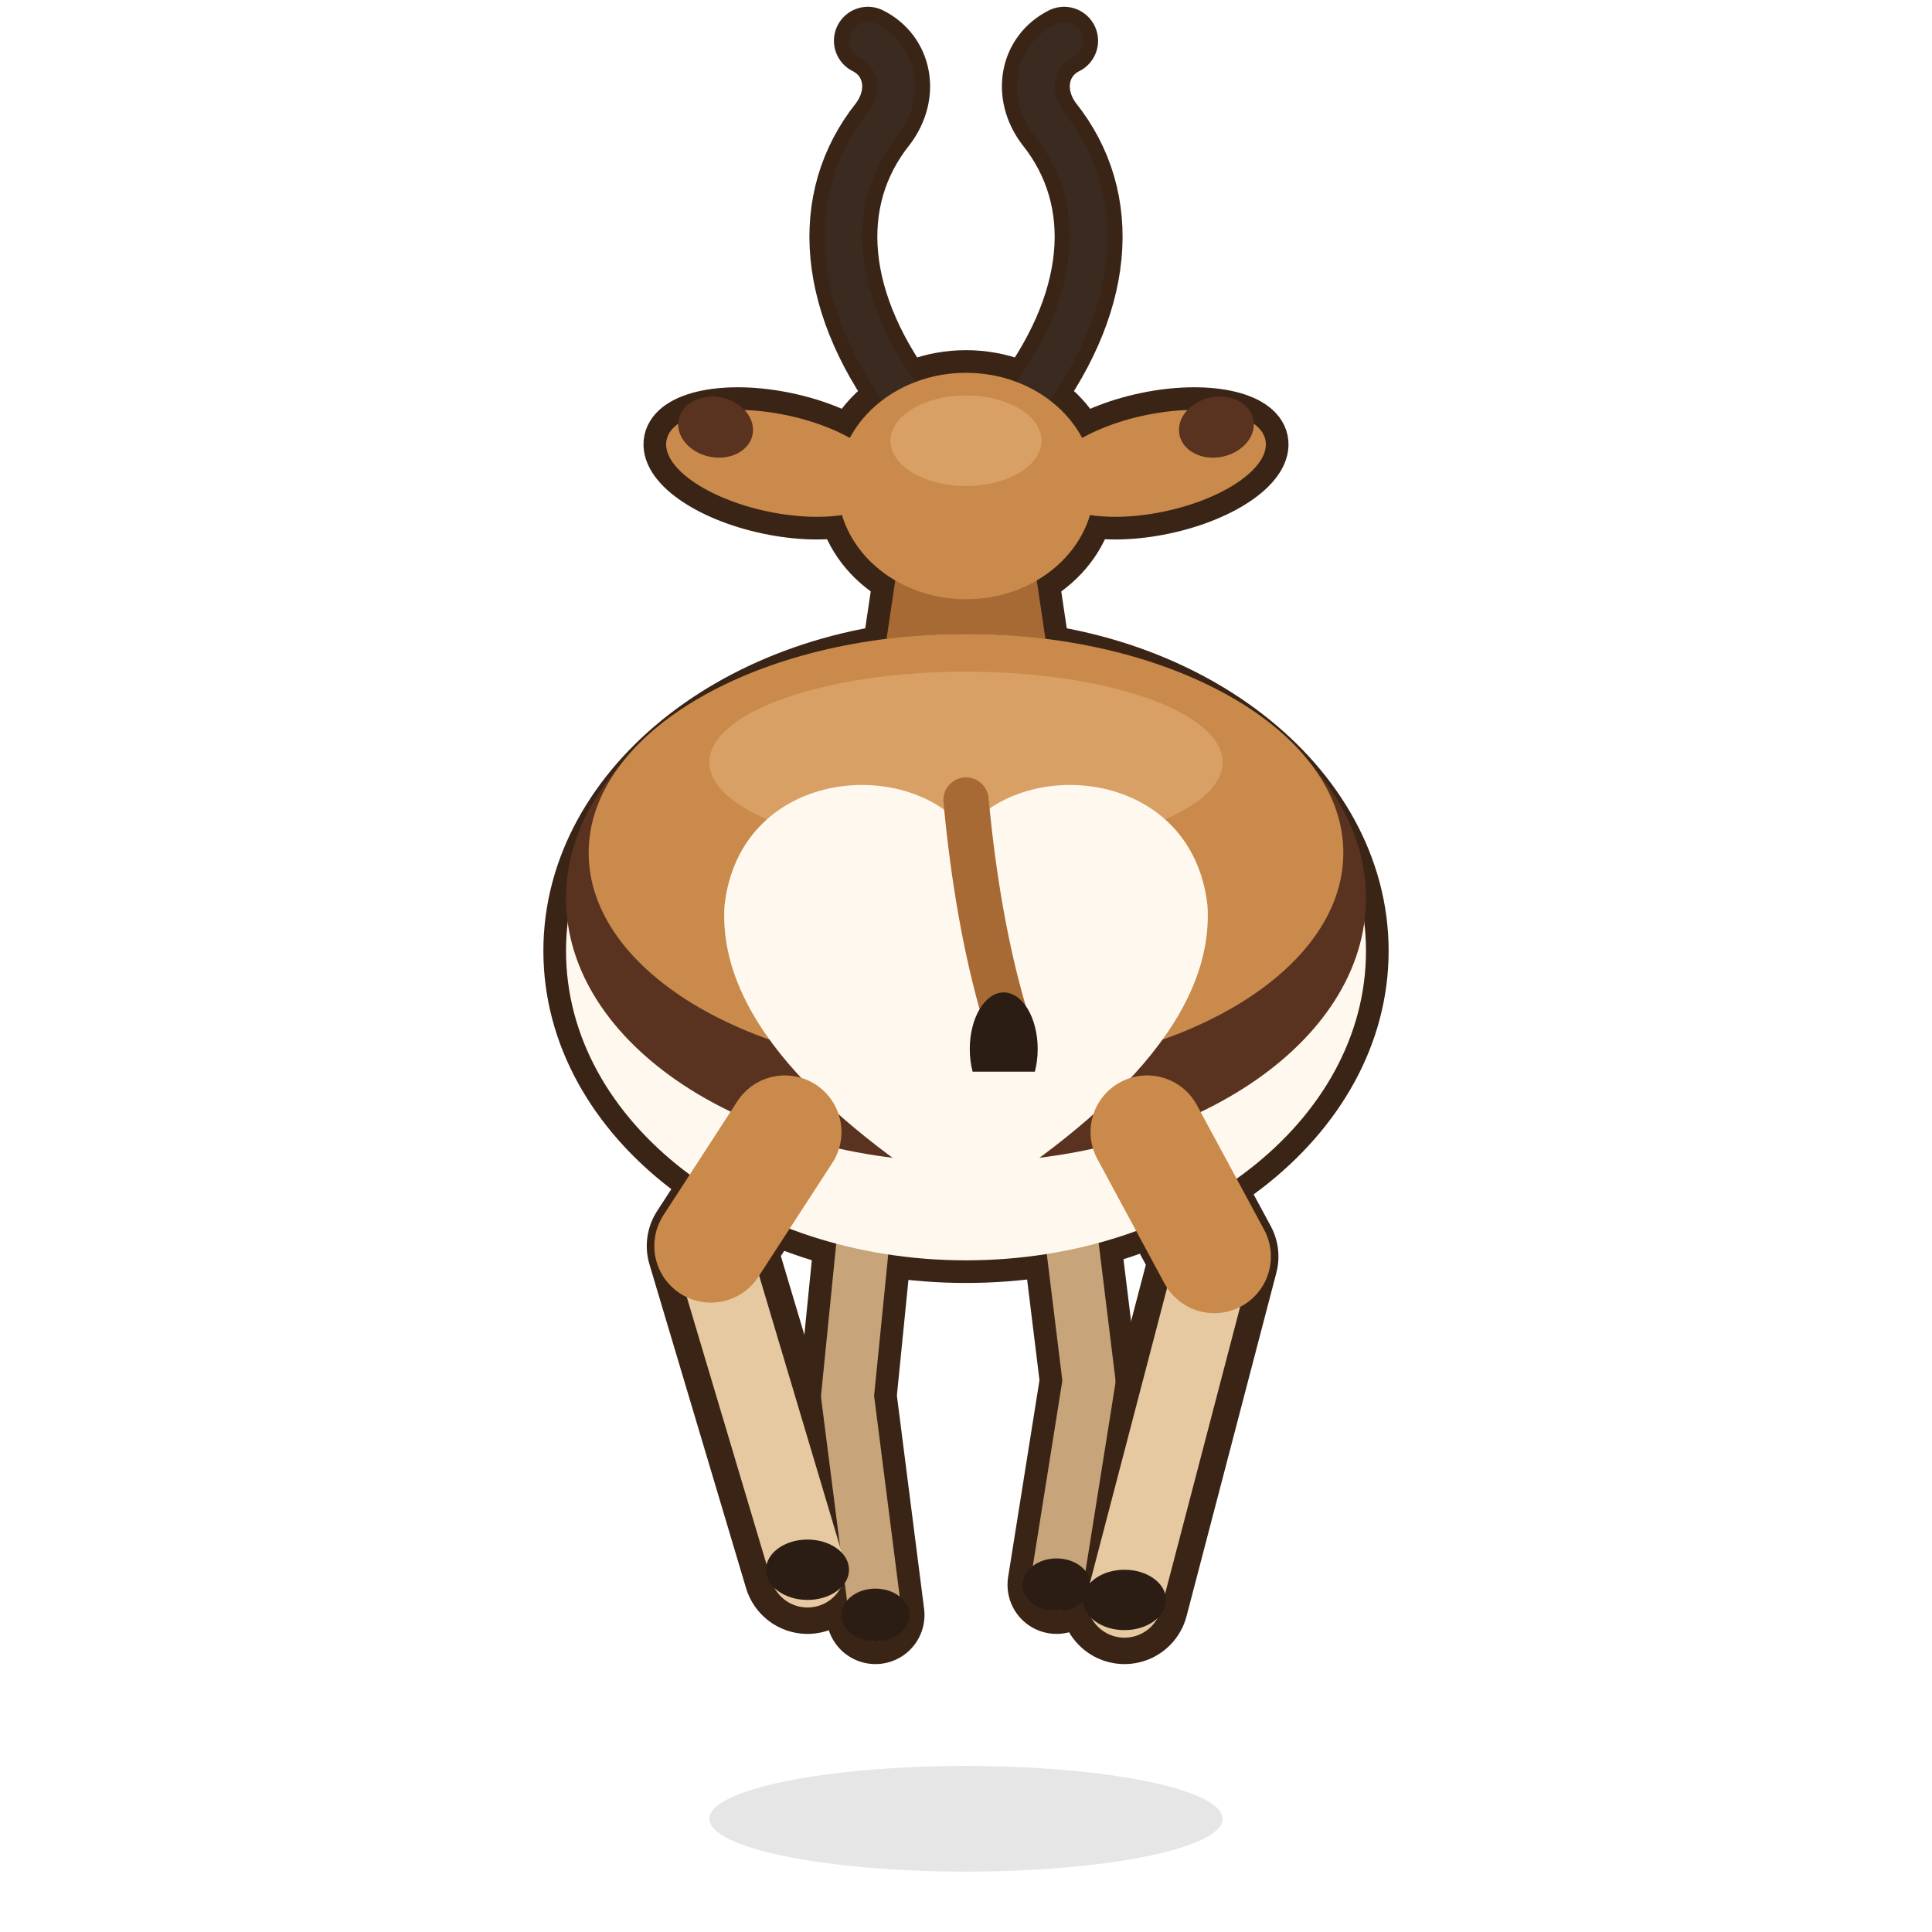
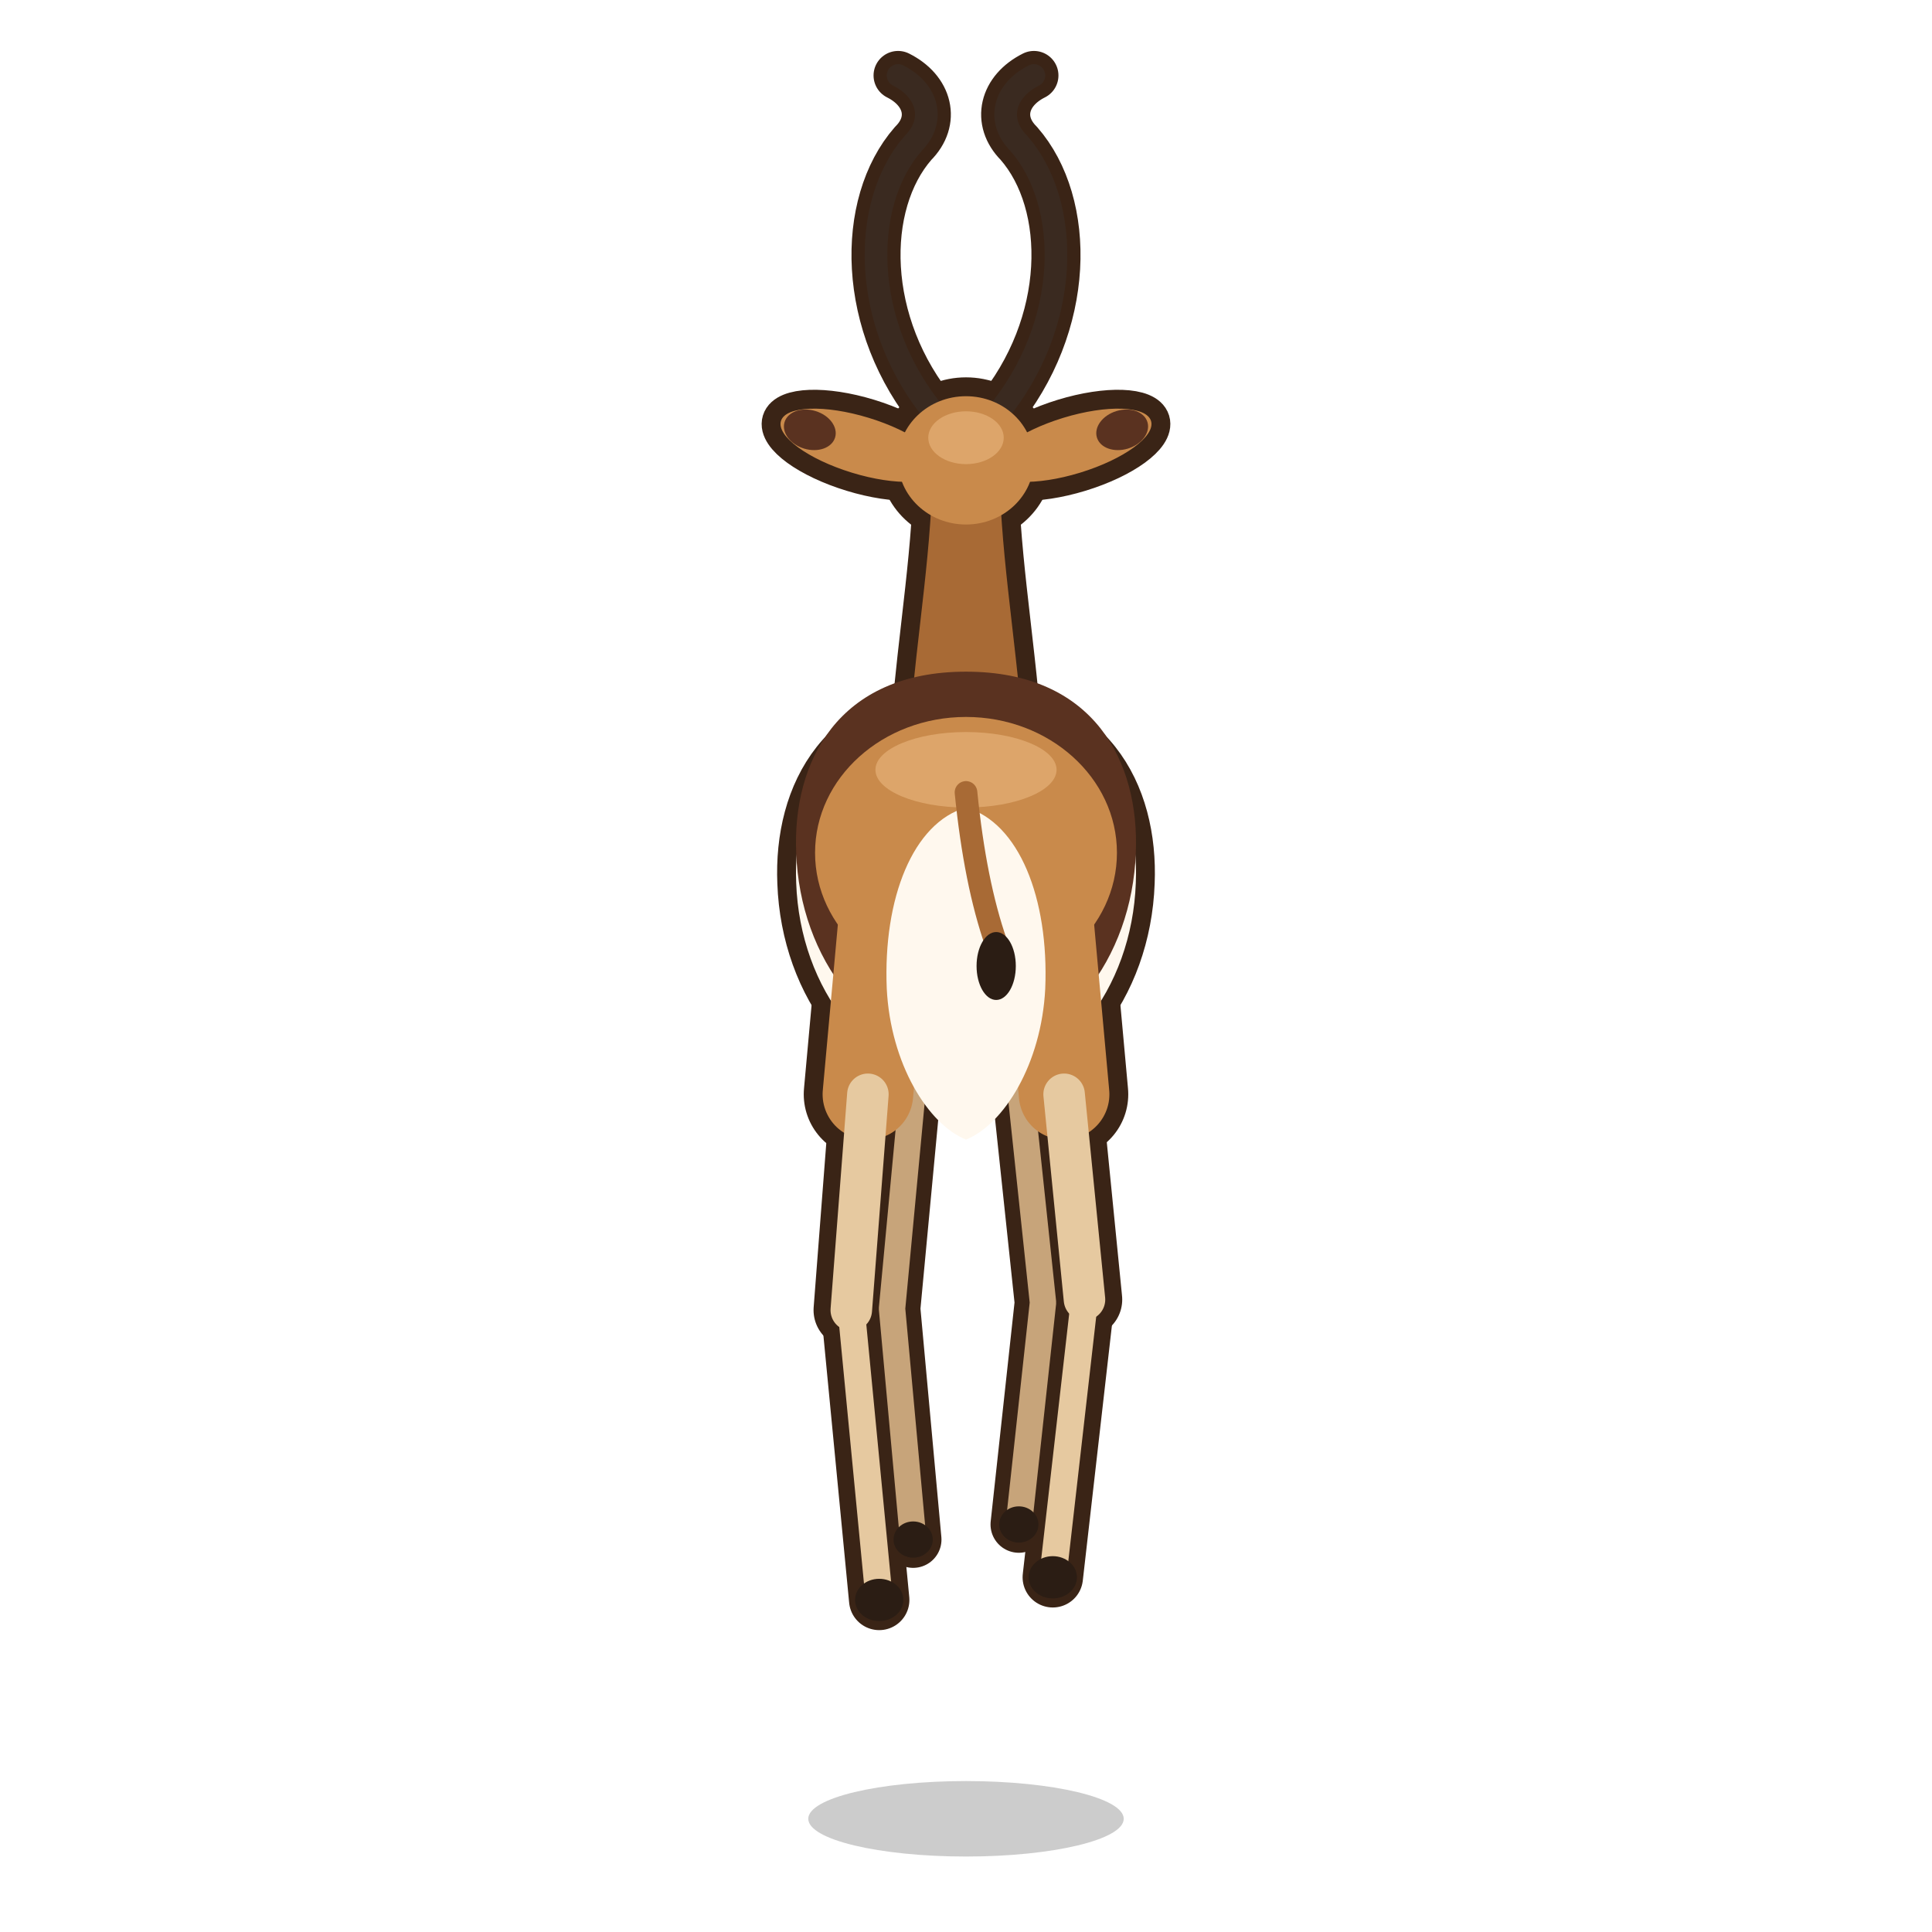
<svg xmlns="http://www.w3.org/2000/svg" width="256" height="256" viewBox="0 0 256 256">
-   <ellipse cx="128" cy="241" rx="34" ry="7" fill="#000000" fill-opacity="0.1" />
+   <ellipse cx="128" cy="241" rx="20.9" ry="5" fill="#000000" fill-opacity="0.2" />
  <g>
-     <path d="M116 148 L112.3 185 L116 214" stroke="#3A2416" stroke-width="13" fill="none" stroke-linecap="round" stroke-linejoin="round" />
-     <path d="M140 148 L144.3 183 L140 210" stroke="#3A2416" stroke-width="13" fill="none" stroke-linecap="round" stroke-linejoin="round" />
-     <path d="M114 108 L119 74.4 L137 74.4 L142 108 Z" fill="#3A2416" stroke="#3A2416" stroke-width="6" stroke-linejoin="round" />
-     <ellipse cx="128" cy="64.4" rx="17" ry="15" fill="#3A2416" stroke="#3A2416" stroke-width="6" />
-     <ellipse cx="103" cy="61.4" rx="15" ry="6.5" transform="rotate(12 103 61.4)" fill="#3A2416" stroke="#3A2416" stroke-width="6" />
-     <ellipse cx="153" cy="61.4" rx="15" ry="6.5" transform="rotate(-12 153 61.4)" fill="#3A2416" stroke="#3A2416" stroke-width="6" />
-     <ellipse cx="128" cy="126" rx="53" ry="41" fill="#3A2416" stroke="#3A2416" stroke-width="6" />
-     <path d="M104 150 L94.2 165.1 L107 208" stroke="#3A2416" stroke-width="17" fill="none" stroke-linecap="round" stroke-linejoin="round" />
-     <path d="M152 150 L160.9 166.5 L149 212" stroke="#3A2416" stroke-width="17" fill="none" stroke-linecap="round" stroke-linejoin="round" />
+     <path d="M122 133 L118.2 173.4 L121 204" stroke="#3A2416" stroke-width="7.5" fill="none" stroke-linecap="round" stroke-linejoin="round" />
+     <path d="M134 133 L138.2 172.6 L135 202" stroke="#3A2416" stroke-width="7.5" fill="none" stroke-linecap="round" stroke-linejoin="round" />
+     <path d="M120 103 C121 87 123 77 123.5 65 L132.5 65 C133 77 135 87 136 103 Z" fill="#3A2416" stroke="#3A2416" stroke-width="5" stroke-linejoin="round" />
+     <path d="M124 55 C114 43 114 27 121 19 C124 16 123 12 119 10" stroke="#3A2416" stroke-width="6.5" fill="none" stroke-linecap="round" stroke-linejoin="round" />
+     <path d="M132 55 C142 43 142 27 135 19 C132 16 133 12 137 10" stroke="#3A2416" stroke-width="6.5" fill="none" stroke-linecap="round" stroke-linejoin="round" />
+     <ellipse cx="114" cy="59" rx="11" ry="3.8" transform="rotate(17 114 59)" fill="#3A2416" stroke="#3A2416" stroke-width="5" />
+     <ellipse cx="142" cy="59" rx="11" ry="3.8" transform="rotate(-17 142 59)" fill="#3A2416" stroke="#3A2416" stroke-width="5" />
+     <ellipse cx="128" cy="61" rx="9" ry="8.5" fill="#3A2416" stroke="#3A2416" stroke-width="5" />
+     <path d="M128 93 C145 93 151 105 150.5 117 C150 131 141 143 128 144 C115 143 106 131 105.5 117 C105 105 111 93 128 93 Z" fill="#3A2416" stroke="#3A2416" stroke-width="5" stroke-linejoin="round" />
+     <path d="M117 123 L115 145" stroke="#3A2416" stroke-width="17" fill="none" stroke-linecap="round" stroke-linejoin="round" />
+     <path d="M115 145 L112.8 173.6" stroke="#3A2416" stroke-width="10" fill="none" stroke-linecap="round" stroke-linejoin="round" />
+     <path d="M112.8 173.6 L116.5 212" stroke="#3A2416" stroke-width="8" fill="none" stroke-linecap="round" stroke-linejoin="round" />
+     <path d="M139 123 L141 145" stroke="#3A2416" stroke-width="17" fill="none" stroke-linecap="round" stroke-linejoin="round" />
+     <path d="M141 145 L143.7 172.2" stroke="#3A2416" stroke-width="10" fill="none" stroke-linecap="round" stroke-linejoin="round" />
+     <path d="M143.7 172.2 L139.5 209" stroke="#3A2416" stroke-width="8" fill="none" stroke-linecap="round" stroke-linejoin="round" />
  </g>
-   <path d="M116 148 L112.3 185 L116 214" stroke="#C7A47A" stroke-width="7" fill="none" stroke-linecap="round" stroke-linejoin="round" />
-   <ellipse cx="116" cy="214" rx="4.5" ry="3.5" fill="#2B1D14" />
-   <path d="M140 148 L144.3 183 L140 210" stroke="#C7A47A" stroke-width="7" fill="none" stroke-linecap="round" stroke-linejoin="round" />
-   <ellipse cx="140" cy="210" rx="4.5" ry="3.5" fill="#2B1D14" />
-   <path d="M114 108 L119 74.4 L137 74.4 L142 108 Z" fill="#A86A35" />
-   <path d="M121 54.4 C110 40.4 109 26.4 117 16.4 C120 12.4 119 7.4 115 5.4" stroke="#3A2416" stroke-width="9" fill="none" stroke-linecap="round" />
-   <path d="M121 54.4 C110 40.4 109 26.4 117 16.4 C120 12.4 119 7.4 115 5.4" stroke="#3A2A20" stroke-width="5" fill="none" stroke-linecap="round" />
-   <path d="M135 54.4 C146 40.4 147 26.4 139 16.4 C136 12.4 137 7.4 141 5.4" stroke="#3A2416" stroke-width="9" fill="none" stroke-linecap="round" />
-   <path d="M135 54.4 C146 40.4 147 26.4 139 16.4 C136 12.4 137 7.4 141 5.4" stroke="#3A2A20" stroke-width="5" fill="none" stroke-linecap="round" />
-   <ellipse cx="103" cy="61.4" rx="15" ry="6.5" transform="rotate(12 103 61.4)" fill="#C98A4B" />
-   <ellipse cx="94" cy="58.4" rx="5" ry="4" transform="rotate(12 103 61.4)" fill="#5A3220" />
-   <ellipse cx="153" cy="61.4" rx="15" ry="6.5" transform="rotate(-12 153 61.4)" fill="#C98A4B" />
-   <ellipse cx="162" cy="58.4" rx="5" ry="4" transform="rotate(-12 153 61.4)" fill="#5A3220" />
-   <ellipse cx="128" cy="64.4" rx="17" ry="15" fill="#C98A4B" />
-   <ellipse cx="128" cy="58.4" rx="10" ry="6" fill="#D9A065" />
-   <ellipse cx="128" cy="126" rx="53" ry="41" fill="#FFF8EE" />
-   <ellipse cx="128" cy="119" rx="53" ry="35" fill="#5A3220" />
-   <ellipse cx="128" cy="113" rx="50" ry="29" fill="#C98A4B" />
-   <ellipse cx="128" cy="101" rx="34" ry="12" fill="#D9A065" />
-   <path d="M128 110 C120 100 98 102 96 120 C95 136 112 150 128 160 C144 150 161 136 160 120 C158 102 136 100 128 110 Z" fill="#FFF8EE" />
-   <path d="M128 106 Q129.5 122 133 134" stroke="#A86A35" stroke-width="6" fill="none" stroke-linecap="round" />
-   <ellipse cx="133" cy="139" rx="4.5" ry="7.5" fill="#2B1D14" />
-   <path d="M104 150 L94.2 165.1 L107 208" stroke="#E6C9A0" stroke-width="10" fill="none" stroke-linecap="round" stroke-linejoin="round" />
-   <path d="M104 150 L94.2 165.1" stroke="#C98A4B" stroke-width="15" fill="none" stroke-linecap="round" />
-   <ellipse cx="107" cy="208" rx="5.5" ry="4" fill="#2B1D14" />
-   <path d="M152 150 L160.9 166.5 L149 212" stroke="#E6C9A0" stroke-width="10" fill="none" stroke-linecap="round" stroke-linejoin="round" />
-   <path d="M152 150 L160.9 166.5" stroke="#C98A4B" stroke-width="15" fill="none" stroke-linecap="round" />
-   <ellipse cx="149" cy="212" rx="5.5" ry="4" fill="#2B1D14" />
-   <path d="M110 142 C116 150 122 156 128 160 C134 156 140 150 146 142 Z" fill="#FFF8EE" />
+   <path d="M122 133 L118.2 173.4 L121 204" stroke="#C7A47A" stroke-width="3.5" fill="none" stroke-linecap="round" stroke-linejoin="round" />
+   <ellipse cx="121" cy="204" rx="2.6" ry="2.4" fill="#2B1D14" />
+   <path d="M134 133 L138.2 172.6 L135 202" stroke="#C7A47A" stroke-width="3.5" fill="none" stroke-linecap="round" stroke-linejoin="round" />
+   <ellipse cx="135" cy="202" rx="2.6" ry="2.4" fill="#2B1D14" />
+   <path d="M120 103 C121 87 123 77 123.5 65 L132.5 65 C133 77 135 87 136 103 Z" fill="#A86A35" />
+   <path d="M124 55 C114 43 114 27 121 19 C124 16 123 12 119 10" stroke="#3A2A20" stroke-width="3" fill="none" stroke-linecap="round" stroke-linejoin="round" />
+   <path d="M132 55 C142 43 142 27 135 19 C132 16 133 12 137 10" stroke="#3A2A20" stroke-width="3" fill="none" stroke-linecap="round" stroke-linejoin="round" />
+   <ellipse cx="114" cy="59" rx="11" ry="3.8" transform="rotate(17 114 59)" fill="#C98A4B" />
+   <ellipse cx="107" cy="59" rx="3.5" ry="2.6" transform="rotate(17 114 59)" fill="#5A3220" />
+   <ellipse cx="142" cy="59" rx="11" ry="3.8" transform="rotate(-17 142 59)" fill="#C98A4B" />
+   <ellipse cx="149" cy="59" rx="3.5" ry="2.6" transform="rotate(-17 142 59)" fill="#5A3220" />
+   <ellipse cx="128" cy="61" rx="9" ry="8.5" fill="#C98A4B" />
+   <ellipse cx="128" cy="58" rx="5" ry="3.5" fill="#DDA56A" />
+   <path d="M128 93 C145 93 151 105 150.5 117 C150 131 141 143 128 144 C115 143 106 131 105.5 117 C105 105 111 93 128 93 Z" fill="#FFF8EE" />
+   <path d="M128 93 C145 93 151 105 150.5 117 C150 131 141 143 128 144 C115 143 106 131 105.5 117 C105 105 111 93 128 93 Z" fill="#5A3220" transform="translate(0 -4)" />
+   <ellipse cx="128" cy="113" rx="20" ry="18" fill="#C98A4B" />
+   <ellipse cx="128" cy="102" rx="12" ry="5" fill="#DDA56A" />
+   <path d="M117 123 L115 145" stroke="#C98A4B" stroke-width="12" fill="none" stroke-linecap="round" stroke-linejoin="round" />
+   <path d="M139 123 L141 145" stroke="#C98A4B" stroke-width="12" fill="none" stroke-linecap="round" stroke-linejoin="round" />
+   <path d="M128 107 C135 109 139 119 138.5 131 C138 141 133 149 128 151 C123 149 118 141 117.5 131 C117 119 121 109 128 107 Z" fill="#FFF8EE" />
+   <path d="M128 105 Q129.2 117 132 125" stroke="#A86A35" stroke-width="3" fill="none" stroke-linecap="round" />
+   <ellipse cx="132" cy="128" rx="2.6" ry="4.5" fill="#2B1D14" />
+   <path d="M115 145 L112.8 173.6" stroke="#E6C9A0" stroke-width="5.5" fill="none" stroke-linecap="round" stroke-linejoin="round" />
+   <path d="M112.8 173.6 L116.5 212" stroke="#E6C9A0" stroke-width="3.6" fill="none" stroke-linecap="round" stroke-linejoin="round" />
+   <ellipse cx="116.5" cy="212" rx="3.2" ry="2.8" fill="#2B1D14" />
+   <path d="M141 145 L143.7 172.2" stroke="#E6C9A0" stroke-width="5.5" fill="none" stroke-linecap="round" stroke-linejoin="round" />
+   <path d="M143.7 172.2 L139.5 209" stroke="#E6C9A0" stroke-width="3.6" fill="none" stroke-linecap="round" stroke-linejoin="round" />
+   <ellipse cx="139.5" cy="209" rx="3.2" ry="2.8" fill="#2B1D14" />
</svg>
